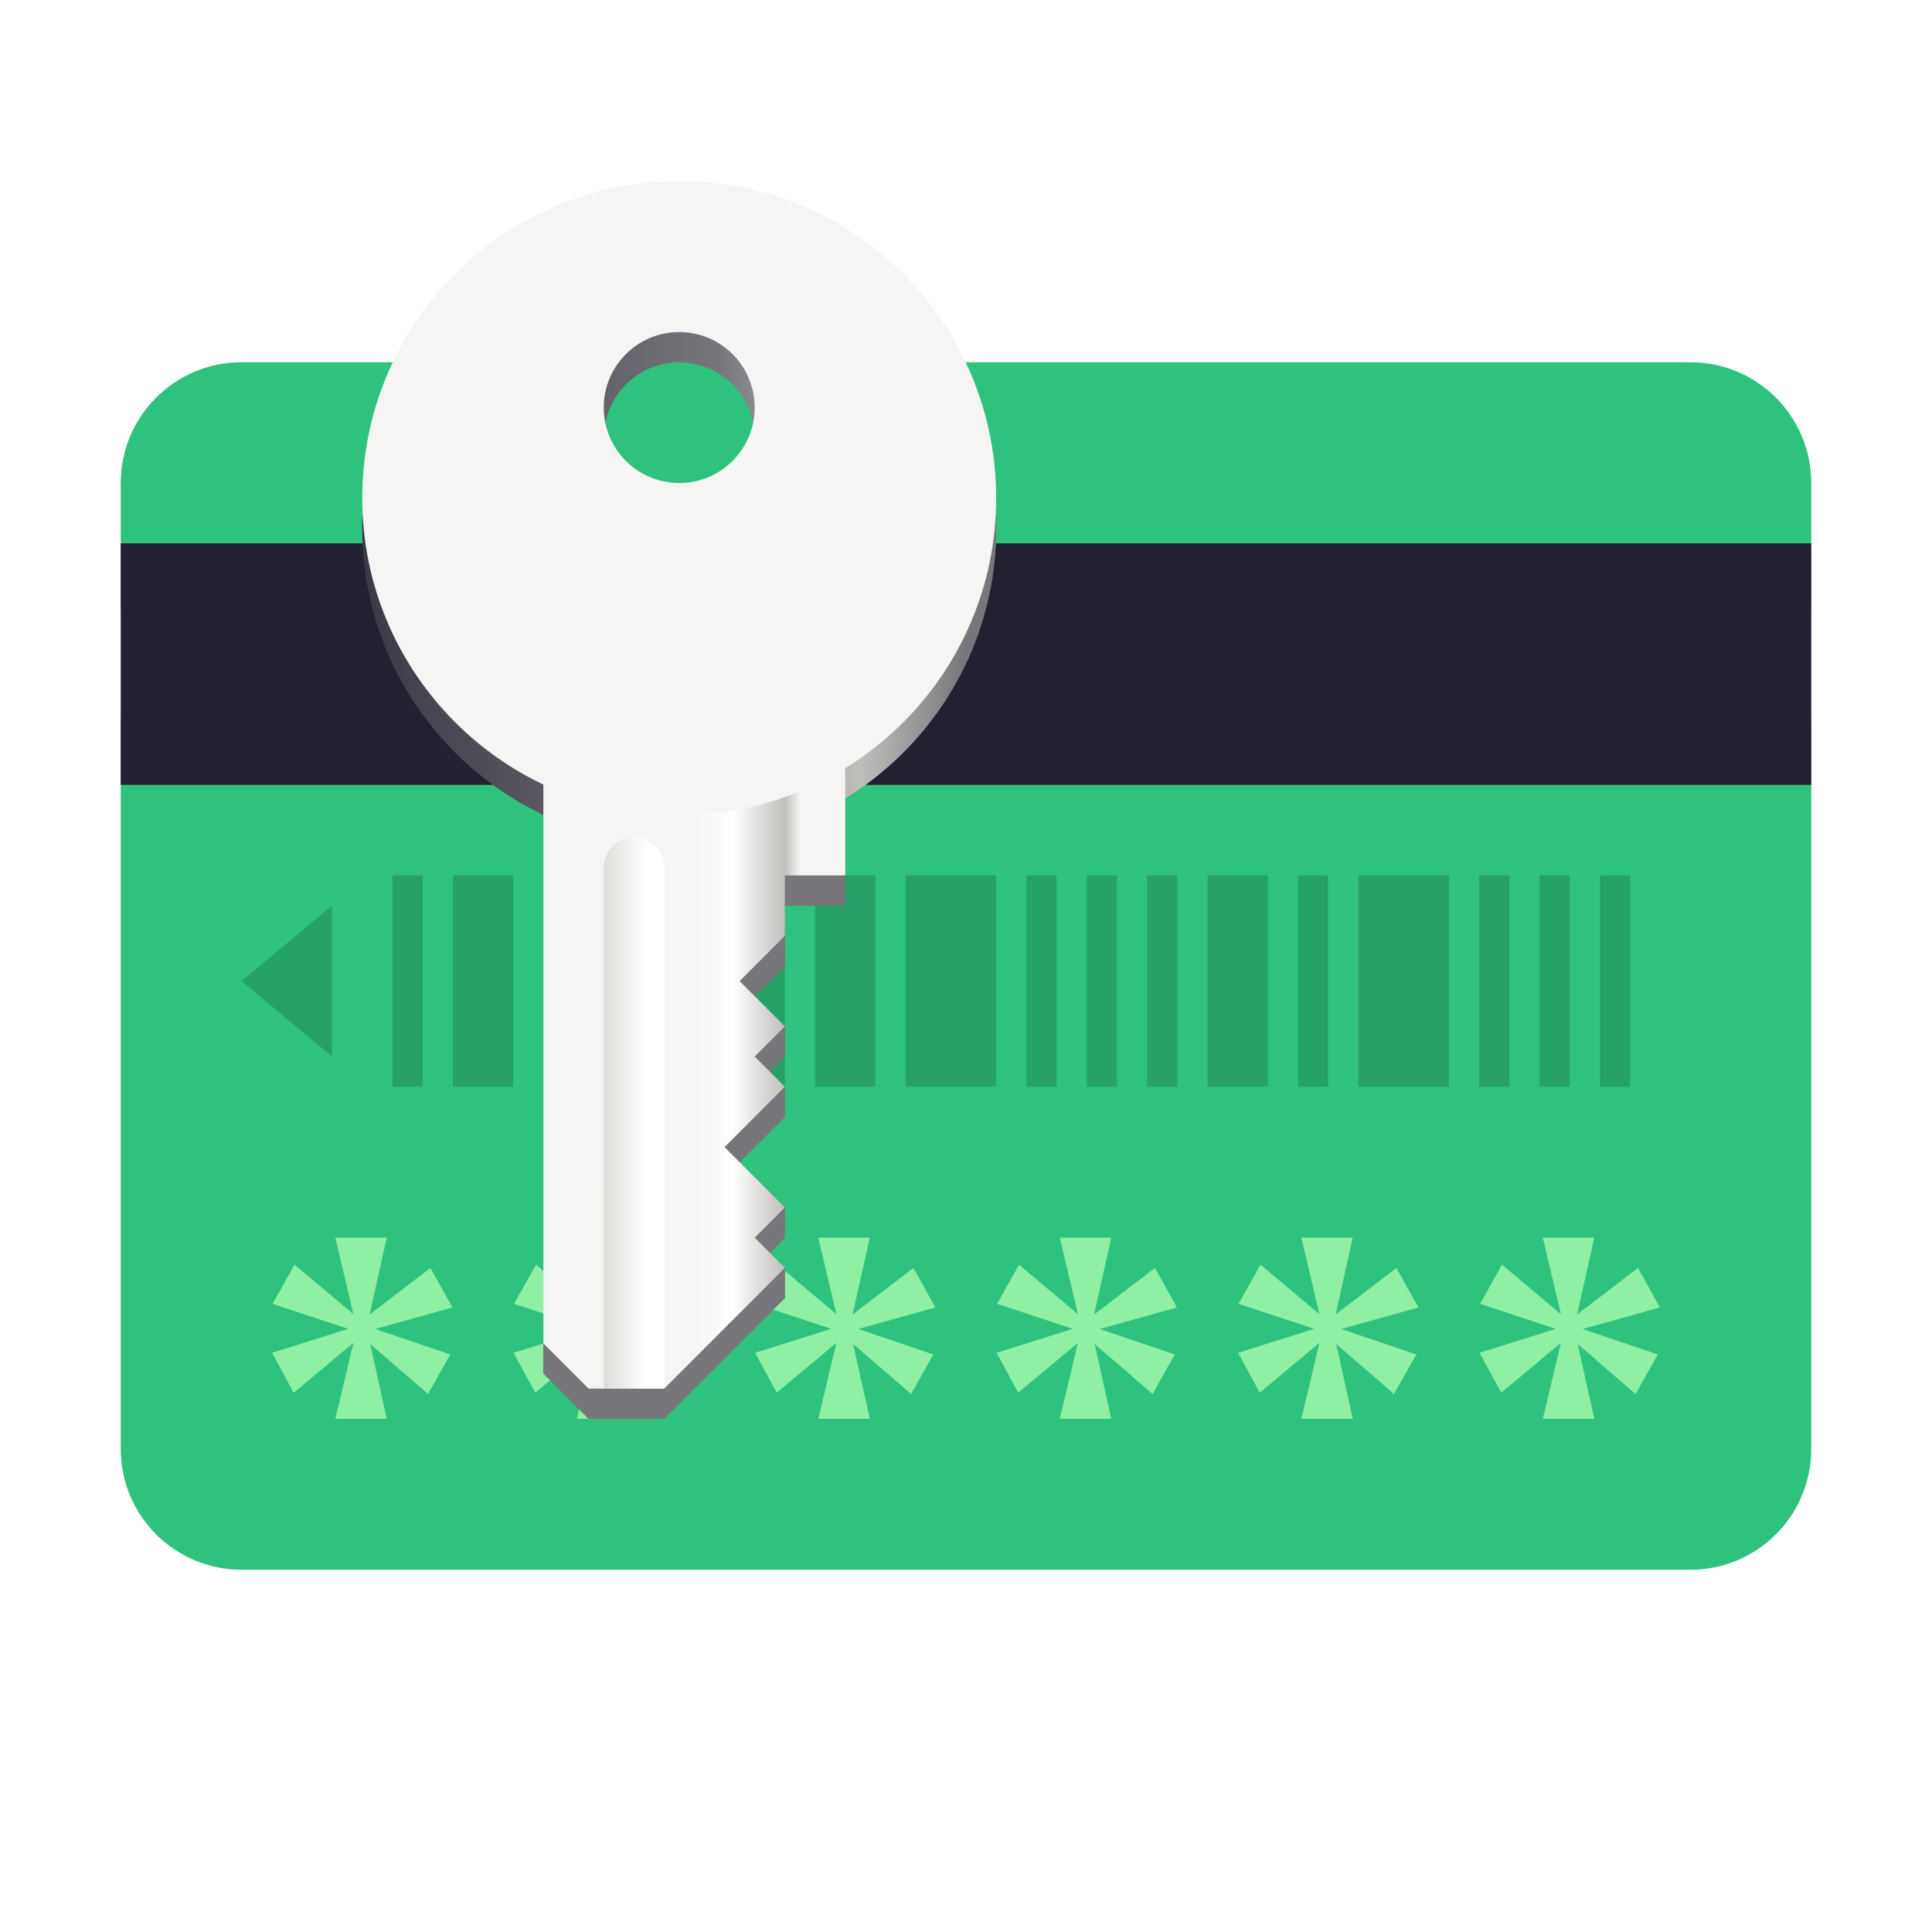
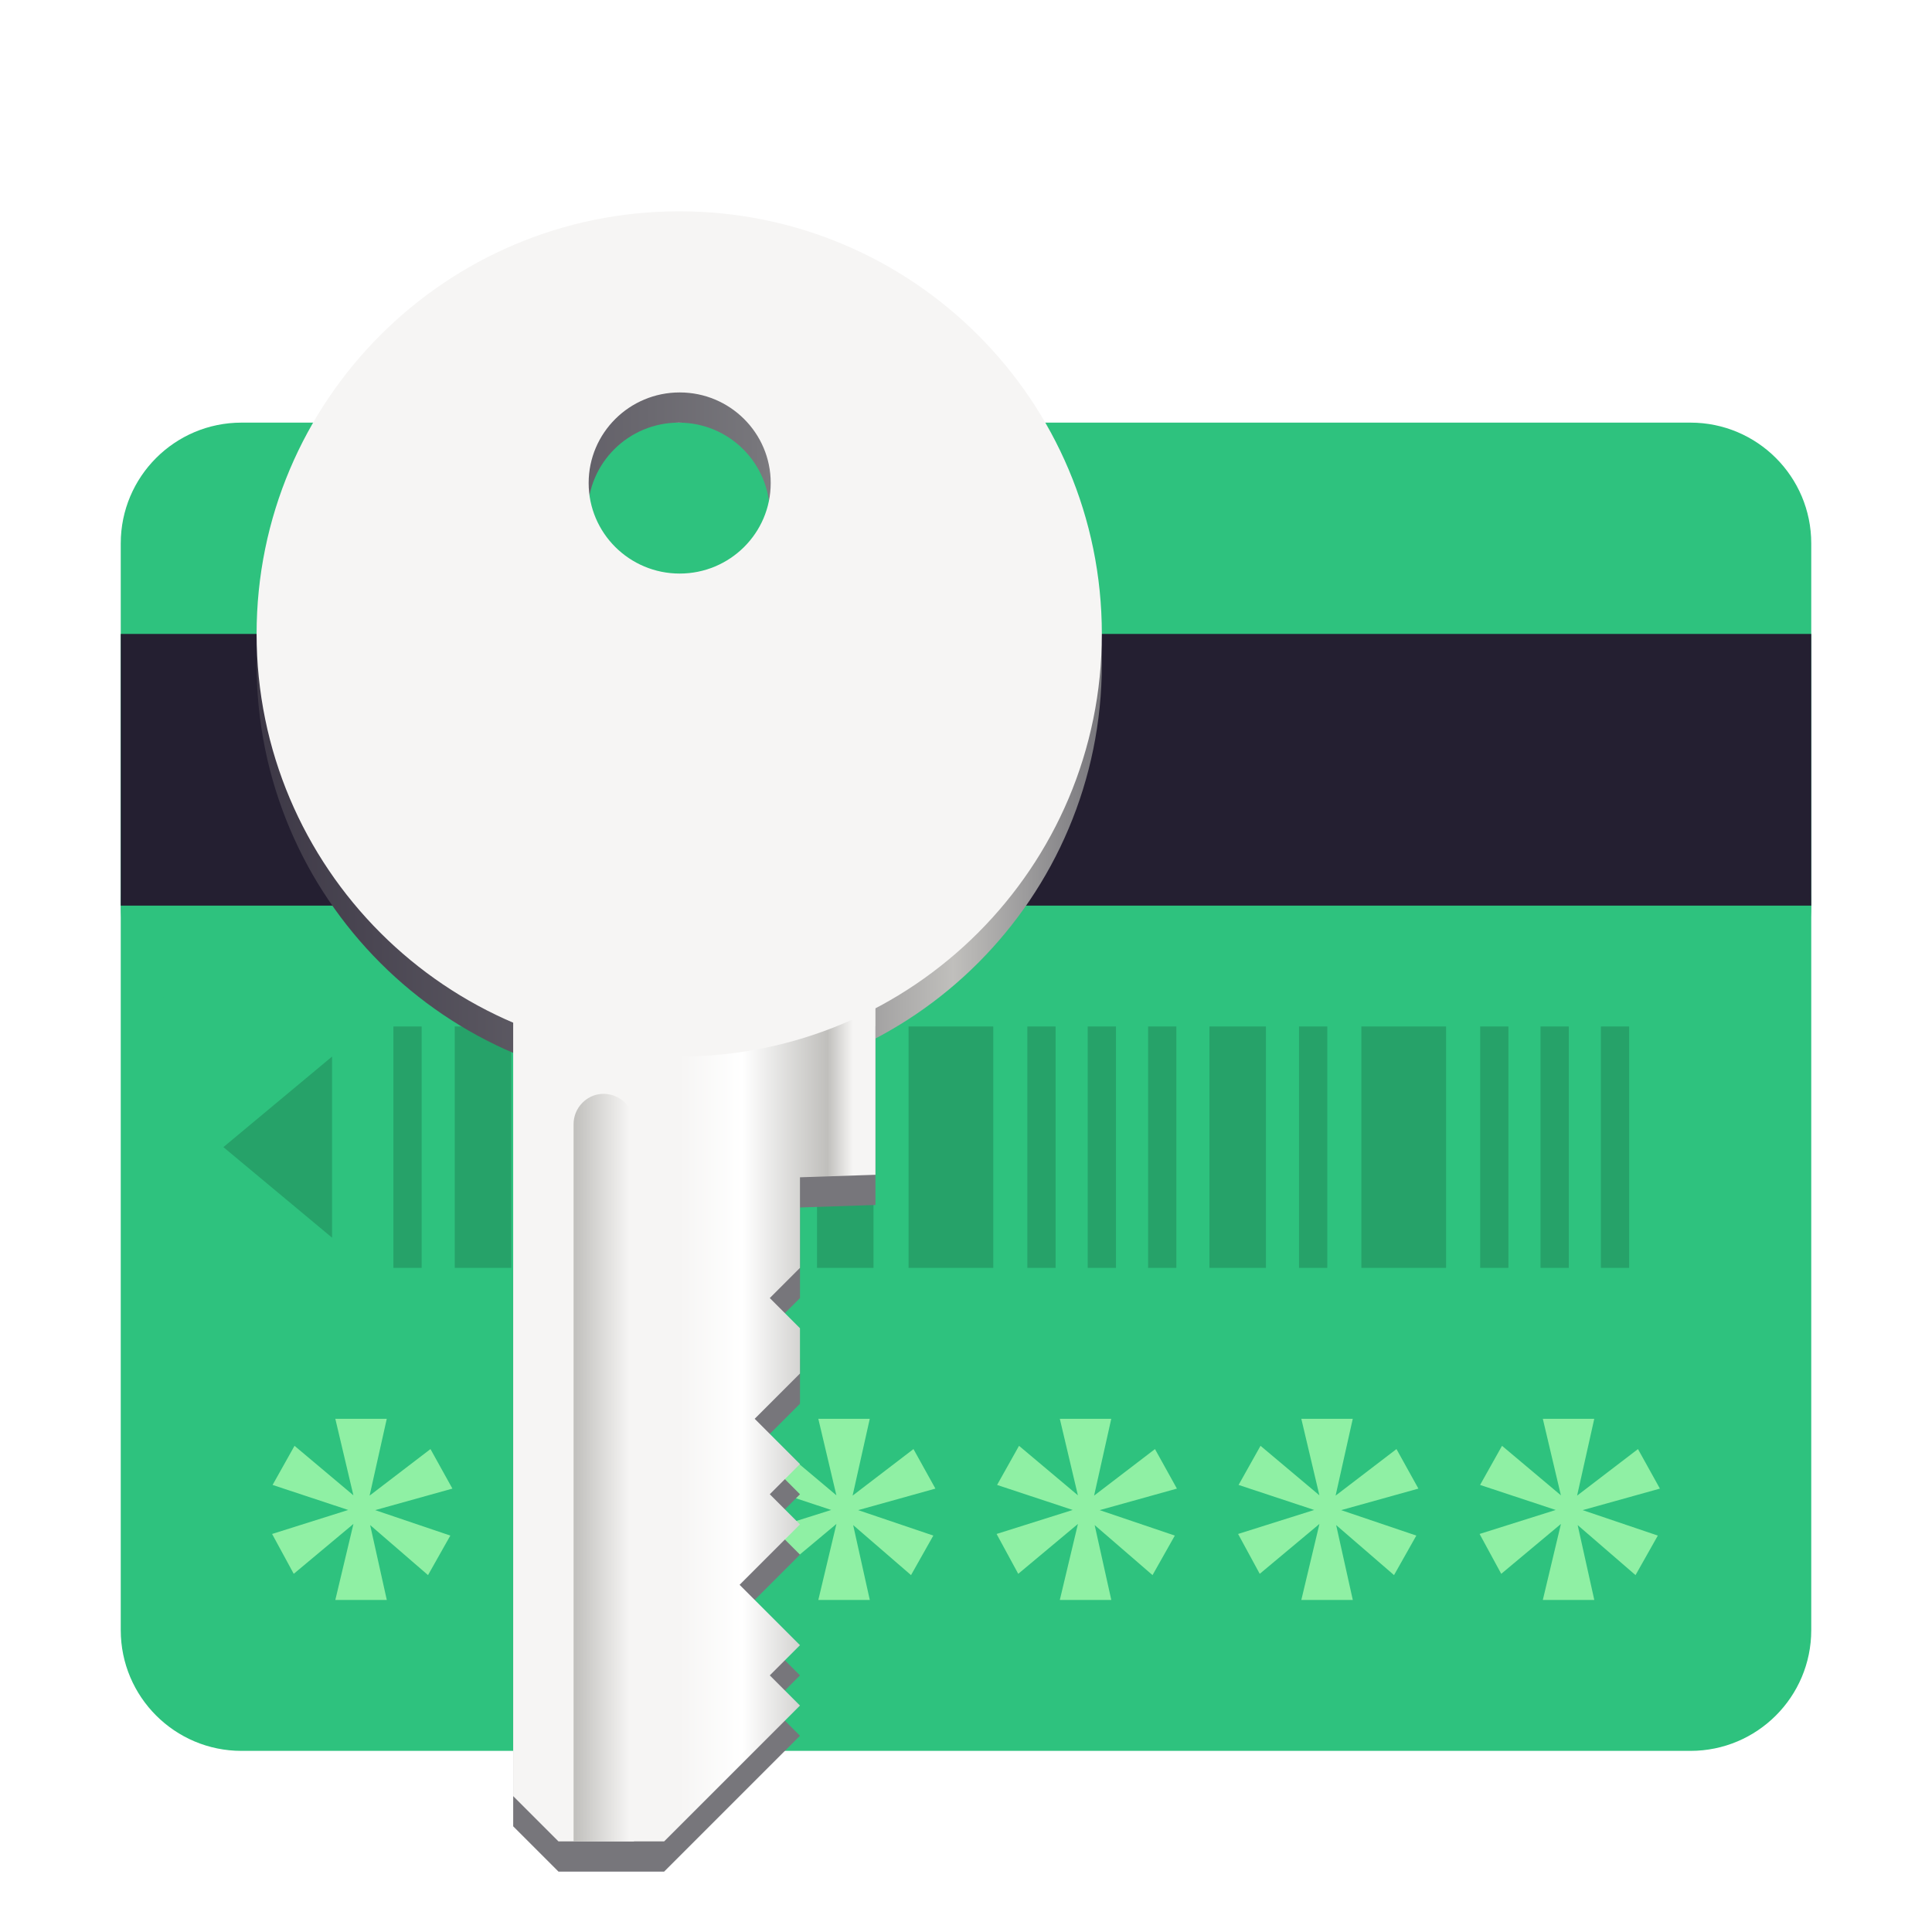
<svg xmlns="http://www.w3.org/2000/svg" xmlns:xlink="http://www.w3.org/1999/xlink" width="128" height="128" id="svg11300" version="1.0" style="display:inline;enable-background:new" viewBox="0 0 128 128">
  <defs id="defs3">
+     <linearGradient y2="236" x2="96" y1="236" x1="32" gradientTransform="translate(604.8168,170.5864)" gradientUnits="userSpaceOnUse" id="linearGradient1099" xlink:href="#linearGradient1036" />
+     <linearGradient id="linearGradient1036">
+       <stop id="stop1032" offset="0" style="stop-color:#d5d3cf;stop-opacity:1;" />
+       <stop id="stop1034" offset="1" style="stop-color:#f6f5f4;stop-opacity:1" />
+     </linearGradient>
+     <radialGradient r="32" fy="-76" fx="-244" cy="-76" cx="-244" gradientTransform="matrix(0.8833333,0,0,0.8833333,-460.3502,463.1197)" gradientUnits="userSpaceOnUse" id="radialGradient1103" xlink:href="#linearGradient1069" />
+     <linearGradient id="linearGradient1069">
+       <stop id="stop1065" offset="0" style="stop-color:#d5d3cf;stop-opacity:1" />
+       <stop id="stop1067-1" offset="1" style="stop-color:#949390;stop-opacity:1" />
+     </linearGradient>
+     <linearGradient gradientUnits="userSpaceOnUse" y2="232" x2="64" y1="262.5" x1="64" id="linearGradient1027" xlink:href="#linearGradient1025" gradientTransform="translate(-470.5864,432.8168)" />
+     <linearGradient id="linearGradient1025">
+       <stop id="stop1021" offset="0" style="stop-color:#9a9996;stop-opacity:1" />
+       <stop id="stop1023" offset="1" style="stop-color:#77767b;stop-opacity:1" />
+     </linearGradient>
    <linearGradient id="linearGradient1296">
      <stop style="stop-color:#77767b;stop-opacity:1;" offset="0" id="stop1292" />
      <stop id="stop1300" offset="0.176" style="stop-color:#c0bfbc;stop-opacity:1" />
      <stop style="stop-color:#77767b;stop-opacity:1" offset="0.409" id="stop1302" />
      <stop style="stop-color:#3d3846;stop-opacity:1" offset="1" id="stop1294" />
-     </linearGradient>
-     <linearGradient id="linearGradient975">
-       <stop style="stop-color:#deddda;stop-opacity:1" offset="0" id="stop971" />
-       <stop style="stop-color:#ffffff;stop-opacity:1" offset="1" id="stop973" />
    </linearGradient>
    <linearGradient id="linearGradient969">
      <stop id="stop963" offset="0" style="stop-color:#f6f5f4;stop-opacity:1" />
      <stop style="stop-color:#ffffff;stop-opacity:1" offset="0.257" id="stop965" />
      <stop id="stop1085" offset="0.6" style="stop-color:#c0bfbc;stop-opacity:1" />
      <stop style="stop-color:#f6f5f4;stop-opacity:1" offset="0.703" id="stop1087" />
      <stop id="stop967" offset="1" style="stop-color:#f6f5f4;stop-opacity:1" />
    </linearGradient>
    <linearGradient id="linearGradient1040">
      <stop id="stop1036" offset="0" style="stop-color:#c0bfbc;stop-opacity:1" />
      <stop id="stop1038" offset="1" style="stop-color:#f6f5f4;stop-opacity:1" />
    </linearGradient>
-     <linearGradient gradientTransform="rotate(45,96.31739,-55.06723)" xlink:href="#linearGradient1040" id="linearGradient914-6-2" x1="85.679" y1="70.508" x2="88.715" y2="67.472" gradientUnits="userSpaceOnUse" />
-     <linearGradient xlink:href="#linearGradient969" id="linearGradient1932" gradientUnits="userSpaceOnUse" gradientTransform="matrix(-0.7071068,0.7071068,0.7071068,0.7071068,-23.86501,4.696387)" x1="79.506" y1="237.707" x2="72.435" y2="244.778" />
-     <linearGradient xlink:href="#linearGradient975" id="linearGradient1934" gradientUnits="userSpaceOnUse" gradientTransform="matrix(-0.7071068,0.7071068,0.7071068,0.7071068,96.72771,126.2355)" x1="88.508" y1="67.68" x2="86.574" y2="69.613" />
-     <linearGradient xlink:href="#linearGradient1296" id="linearGradient1298" x1="59.979" y1="20" x2="20" y2="20" gradientUnits="userSpaceOnUse" />
-     <linearGradient xlink:href="#linearGradient1296" id="linearGradient1036" gradientUnits="userSpaceOnUse" x1="59.979" y1="20" x2="20" y2="20" />
+     <linearGradient xlink:href="#linearGradient969" id="linearGradient1986" gradientUnits="userSpaceOnUse" gradientTransform="translate(55.1005,0.07106726)" x1="78.692" y1="238.308" x2="67.122" y2="249.878" />
+     <linearGradient xlink:href="#linearGradient1040" id="linearGradient1988" gradientUnits="userSpaceOnUse" gradientTransform="translate(55.7697,171.2841)" x1="88.508" y1="67.68" x2="85.887" y2="70.301" />
+     <linearGradient xlink:href="#linearGradient1296" id="linearGradient1039" x1="142" y1="268" x2="198" y2="268" gradientUnits="userSpaceOnUse" />
  </defs>
  <g id="layer1" style="display:inline" transform="translate(0,-172)">
-     <g id="layer2" style="display:none">
-       <text xml:space="preserve" style="font-style:normal;font-variant:normal;font-weight:normal;font-stretch:normal;font-size:5.333px;line-height:125%;font-family:Cantarell;-inkscape-font-specification:'Cantarell, Normal';text-align:start;writing-mode:lr-tb;text-anchor:start;display:inline;fill:#000000;fill-opacity:1;stroke:none;stroke-width:0.333;enable-background:new" x="7.95" y="148.652" id="context">
-         <tspan id="tspan2716" x="7.95" y="148.652" style="font-size:5.333px;stroke-width:0.333">apps</tspan>
-       </text>
-       <text id="text3021" y="157.234" x="7.753" style="font-style:normal;font-variant:normal;font-weight:bold;font-stretch:normal;font-size:5.333px;line-height:125%;font-family:Cantarell;-inkscape-font-specification:'Cantarell, Bold';text-align:start;writing-mode:lr-tb;text-anchor:start;display:inline;fill:#000000;fill-opacity:1;stroke:none;stroke-width:0.333;enable-background:new" xml:space="preserve">
-         <tspan y="157.234" x="7.753" id="tspan3023" style="font-size:5.333px;stroke-width:0.333">org.gnome.Seahorse</tspan>
-       </text>
-       <g style="display:inline;fill:#000000;enable-background:new" transform="matrix(7.991171,0,0,8.003641,-167.7909,-4846.078)" id="g12027" />
-       <rect style="display:inline;overflow:visible;visibility:visible;fill:#f0f0f0;fill-opacity:1;fill-rule:nonzero;stroke:none;stroke-width:0.5;marker:none;enable-background:accumulate" id="rect13805" width="128" height="128" x="9.2651362e-08" y="172" />
-       <g id="g883" style="fill:none;fill-opacity:0.251;stroke:#a579b3;stroke-opacity:1" transform="translate(-24,24)" />
-       <g id="g900" style="fill:none;fill-opacity:0.251;stroke:#a579b3;stroke-opacity:1" transform="translate(-24,24)" />
-       <g id="g1168" transform="matrix(0.25,0,0,0.25,6.9488522e-8,225)">
-         <circle cx="256" cy="44" r="240" id="path1142" style="opacity:0.1;fill:#2864b0;fill-opacity:1;stroke:none;stroke-width:1;stroke-linecap:butt;stroke-linejoin:miter;stroke-miterlimit:4;stroke-dasharray:none;stroke-dashoffset:0;stroke-opacity:1;marker:none;marker-start:none;marker-mid:none;marker-end:none;paint-order:normal" />
-         <rect ry="32" rx="32" y="-180" x="96" height="448" width="320" id="rect1110" style="opacity:0.1;fill:#2864b0;fill-opacity:1;stroke:none;stroke-width:1;stroke-linecap:butt;stroke-linejoin:miter;stroke-miterlimit:4;stroke-dasharray:none;stroke-dashoffset:0;stroke-opacity:1;marker:none;marker-start:none;marker-mid:none;marker-end:none;paint-order:normal" />
-         <rect ry="32" rx="32" y="-164" x="48" height="416" width="416" id="rect1110-8" style="display:inline;opacity:0.1;fill:#2864b0;fill-opacity:1;stroke:none;stroke-width:1;stroke-linecap:butt;stroke-linejoin:miter;stroke-miterlimit:4;stroke-dasharray:none;stroke-dashoffset:0;stroke-opacity:1;marker:none;marker-start:none;marker-mid:none;marker-end:none;paint-order:normal;enable-background:new" />
-         <rect ry="32" rx="32" y="-116" x="32" height="320" width="448" id="rect1110-8-9" style="display:inline;opacity:0.1;fill:#2864b0;fill-opacity:1;stroke:none;stroke-width:1;stroke-linecap:butt;stroke-linejoin:miter;stroke-miterlimit:4;stroke-dasharray:none;stroke-dashoffset:0;stroke-opacity:1;marker:none;marker-start:none;marker-mid:none;marker-end:none;paint-order:normal;enable-background:new" />
+     <g id="layer9" style="display:inline">
+       <rect ry="8" rx="8" y="224" x="8" height="64" width="112" id="rect1027" style="display:inline;opacity:1;fill:#2ec27e;fill-opacity:1;stroke:none;stroke-width:0.25;stroke-linecap:butt;stroke-linejoin:miter;stroke-miterlimit:4;stroke-dasharray:none;stroke-dashoffset:0;stroke-opacity:1;marker:none;marker-start:none;marker-mid:none;marker-end:none;paint-order:normal;enable-background:new" />
+       <g transform="matrix(1,0,0,1.142857,-4.8522949e-8,-22.85714)" id="g1256" style="display:inline;opacity:1;stroke:#26a269;stroke-width:0.935;enable-background:new">
+         <path id="path1164" d="m 27,230 v 14" style="fill:none;fill-rule:evenodd;stroke:#26a269;stroke-width:1.871;stroke-linecap:butt;stroke-linejoin:miter;stroke-miterlimit:4;stroke-dasharray:none;stroke-opacity:1" />
+         <path style="fill:none;fill-rule:evenodd;stroke:#26a269;stroke-width:3.742;stroke-linecap:butt;stroke-linejoin:miter;stroke-miterlimit:4;stroke-dasharray:none;stroke-opacity:1" d="m 32,230 v 14" id="path1166" />
+         <path style="fill:none;fill-rule:evenodd;stroke:#26a269;stroke-width:1.871;stroke-linecap:butt;stroke-linejoin:miter;stroke-miterlimit:4;stroke-dasharray:none;stroke-opacity:1" d="m 37,230 v 14" id="path1168" />
+         <path id="path1170" d="m 41,230 v 14" style="fill:none;fill-rule:evenodd;stroke:#26a269;stroke-width:1.871;stroke-linecap:butt;stroke-linejoin:miter;stroke-miterlimit:4;stroke-dasharray:none;stroke-opacity:1" />
+         <path id="path1172" d="m 46,230 v 14" style="fill:none;fill-rule:evenodd;stroke:#26a269;stroke-width:3.742;stroke-linecap:butt;stroke-linejoin:miter;stroke-miterlimit:4;stroke-dasharray:none;stroke-opacity:1" />
+         <path style="fill:none;fill-rule:evenodd;stroke:#26a269;stroke-width:3.742;stroke-linecap:butt;stroke-linejoin:miter;stroke-miterlimit:4;stroke-dasharray:none;stroke-opacity:1" d="m 56,230 v 14" id="path1174" />
+         <path id="path1176" d="m 51,230 v 14" style="fill:none;fill-rule:evenodd;stroke:#26a269;stroke-width:1.871;stroke-linecap:butt;stroke-linejoin:miter;stroke-miterlimit:4;stroke-dasharray:none;stroke-opacity:1" />
+         <path style="fill:none;fill-rule:evenodd;stroke:#26a269;stroke-width:5.612;stroke-linecap:butt;stroke-linejoin:miter;stroke-miterlimit:4;stroke-dasharray:none;stroke-opacity:1" d="m 63,230 v 14" id="path1178" />
+         <path style="fill:none;fill-rule:evenodd;stroke:#26a269;stroke-width:1.871;stroke-linecap:butt;stroke-linejoin:miter;stroke-miterlimit:4;stroke-dasharray:none;stroke-opacity:1" d="m 69,230 v 14" id="path1180" />
+         <path style="fill:none;fill-rule:evenodd;stroke:#26a269;stroke-width:1.871;stroke-linecap:butt;stroke-linejoin:miter;stroke-miterlimit:4;stroke-dasharray:none;stroke-opacity:1" d="m 73,230 v 14" id="path1182" />
+         <path id="path1184" d="m 77,230 v 14" style="fill:none;fill-rule:evenodd;stroke:#26a269;stroke-width:1.871;stroke-linecap:butt;stroke-linejoin:miter;stroke-miterlimit:4;stroke-dasharray:none;stroke-opacity:1" />
+         <path id="path1186" d="m 82,230 v 14" style="fill:none;fill-rule:evenodd;stroke:#26a269;stroke-width:3.742;stroke-linecap:butt;stroke-linejoin:miter;stroke-miterlimit:4;stroke-dasharray:none;stroke-opacity:1" />
+         <path style="fill:none;fill-rule:evenodd;stroke:#26a269;stroke-width:1.871;stroke-linecap:butt;stroke-linejoin:miter;stroke-miterlimit:4;stroke-dasharray:none;stroke-opacity:1" d="m 87,230 v 14" id="path1188" />
+         <path id="path1190" d="m 99,230 v 14" style="fill:none;fill-rule:evenodd;stroke:#26a269;stroke-width:1.871;stroke-linecap:butt;stroke-linejoin:miter;stroke-miterlimit:4;stroke-dasharray:none;stroke-opacity:1" />
+         <path id="path1192" d="m 93,230 v 14" style="fill:none;fill-rule:evenodd;stroke:#26a269;stroke-width:5.612;stroke-linecap:butt;stroke-linejoin:miter;stroke-miterlimit:4;stroke-dasharray:none;stroke-opacity:1" />
+         <path style="fill:none;fill-rule:evenodd;stroke:#26a269;stroke-width:1.871;stroke-linecap:butt;stroke-linejoin:miter;stroke-miterlimit:4;stroke-dasharray:none;stroke-opacity:1" d="m 103,230 v 14" id="path1194" />
+         <path id="path1196" d="m 107,230 v 14" style="fill:none;fill-rule:evenodd;stroke:#26a269;stroke-width:1.871;stroke-linecap:butt;stroke-linejoin:miter;stroke-miterlimit:4;stroke-dasharray:none;stroke-opacity:1" />
      </g>
-     </g>
-     <g id="layer9" style="display:inline">
-       <rect transform="matrix(0.25,0,0,0.25,6.9488522e-8,225)" ry="32" rx="32" y="-52" x="32" height="256" width="448" id="rect1027" style="display:inline;opacity:1;fill:#2ec27e;fill-opacity:1;stroke:none;stroke-width:1;stroke-linecap:butt;stroke-linejoin:miter;stroke-miterlimit:4;stroke-dasharray:none;stroke-dashoffset:0;stroke-opacity:1;marker:none;marker-start:none;marker-mid:none;marker-end:none;paint-order:normal;enable-background:new" />
-       <g id="g1256" style="opacity:1;stroke:#26a269">
-         <path id="path1164" d="m 27,230 v 14" style="fill:none;fill-rule:evenodd;stroke:#26a269;stroke-width:2;stroke-linecap:butt;stroke-linejoin:miter;stroke-miterlimit:4;stroke-dasharray:none;stroke-opacity:1" />
-         <path style="fill:none;fill-rule:evenodd;stroke:#26a269;stroke-width:4;stroke-linecap:butt;stroke-linejoin:miter;stroke-miterlimit:4;stroke-dasharray:none;stroke-opacity:1" d="m 32,230 v 14" id="path1166" />
-         <path style="fill:none;fill-rule:evenodd;stroke:#26a269;stroke-width:2;stroke-linecap:butt;stroke-linejoin:miter;stroke-miterlimit:4;stroke-dasharray:none;stroke-opacity:1" d="m 37,230 v 14" id="path1168" />
-         <path id="path1170" d="m 41,230 v 14" style="fill:none;fill-rule:evenodd;stroke:#26a269;stroke-width:2;stroke-linecap:butt;stroke-linejoin:miter;stroke-miterlimit:4;stroke-dasharray:none;stroke-opacity:1" />
-         <path id="path1172" d="m 46,230 v 14" style="fill:none;fill-rule:evenodd;stroke:#26a269;stroke-width:4;stroke-linecap:butt;stroke-linejoin:miter;stroke-miterlimit:4;stroke-dasharray:none;stroke-opacity:1" />
-         <path style="fill:none;fill-rule:evenodd;stroke:#26a269;stroke-width:4;stroke-linecap:butt;stroke-linejoin:miter;stroke-miterlimit:4;stroke-dasharray:none;stroke-opacity:1" d="m 56,230 v 14" id="path1174" />
-         <path id="path1176" d="m 51,230 v 14" style="fill:none;fill-rule:evenodd;stroke:#26a269;stroke-width:2;stroke-linecap:butt;stroke-linejoin:miter;stroke-miterlimit:4;stroke-dasharray:none;stroke-opacity:1" />
-         <path style="fill:none;fill-rule:evenodd;stroke:#26a269;stroke-width:6;stroke-linecap:butt;stroke-linejoin:miter;stroke-miterlimit:4;stroke-dasharray:none;stroke-opacity:1" d="m 63,230 v 14" id="path1178" />
-         <path style="fill:none;fill-rule:evenodd;stroke:#26a269;stroke-width:2;stroke-linecap:butt;stroke-linejoin:miter;stroke-miterlimit:4;stroke-dasharray:none;stroke-opacity:1" d="m 69,230 v 14" id="path1180" />
-         <path style="fill:none;fill-rule:evenodd;stroke:#26a269;stroke-width:2;stroke-linecap:butt;stroke-linejoin:miter;stroke-miterlimit:4;stroke-dasharray:none;stroke-opacity:1" d="m 73,230 v 14" id="path1182" />
-         <path id="path1184" d="m 77,230 v 14" style="fill:none;fill-rule:evenodd;stroke:#26a269;stroke-width:2;stroke-linecap:butt;stroke-linejoin:miter;stroke-miterlimit:4;stroke-dasharray:none;stroke-opacity:1" />
-         <path id="path1186" d="m 82,230 v 14" style="fill:none;fill-rule:evenodd;stroke:#26a269;stroke-width:4;stroke-linecap:butt;stroke-linejoin:miter;stroke-miterlimit:4;stroke-dasharray:none;stroke-opacity:1" />
-         <path style="fill:none;fill-rule:evenodd;stroke:#26a269;stroke-width:2;stroke-linecap:butt;stroke-linejoin:miter;stroke-miterlimit:4;stroke-dasharray:none;stroke-opacity:1" d="m 87,230 v 14" id="path1188" />
-         <path id="path1190" d="m 99,230 v 14" style="fill:none;fill-rule:evenodd;stroke:#26a269;stroke-width:2;stroke-linecap:butt;stroke-linejoin:miter;stroke-miterlimit:4;stroke-dasharray:none;stroke-opacity:1" />
-         <path id="path1192" d="m 93,230 v 14" style="fill:none;fill-rule:evenodd;stroke:#26a269;stroke-width:6;stroke-linecap:butt;stroke-linejoin:miter;stroke-miterlimit:4;stroke-dasharray:none;stroke-opacity:1" />
-         <path style="fill:none;fill-rule:evenodd;stroke:#26a269;stroke-width:2;stroke-linecap:butt;stroke-linejoin:miter;stroke-miterlimit:4;stroke-dasharray:none;stroke-opacity:1" d="m 103,230 v 14" id="path1194" />
-         <path id="path1196" d="m 107,230 v 14" style="fill:none;fill-rule:evenodd;stroke:#26a269;stroke-width:2;stroke-linecap:butt;stroke-linejoin:miter;stroke-miterlimit:4;stroke-dasharray:none;stroke-opacity:1" />
-       </g>
-       <g id="g1130" style="fill:#8ff0a4">
+       <g transform="translate(-4.8522949e-8,12)" id="g1130" style="display:inline;fill:#8ff0a4;enable-background:new">
        <path id="path1940" d="m 22.216,254 1.197,5.068 -3.9,-3.279 -1.453,2.592 5.01,1.658 -5.043,1.59 1.434,2.641 3.955,-3.305 L 22.216,266 h 3.41 l -1.102,-4.959 3.834,3.314 1.477,-2.619 -4.979,-1.686 5.117,-1.426 -1.453,-2.619 -4.033,3.084 L 25.624,254 Z" style="font-style:normal;font-variant:normal;font-weight:800;font-stretch:normal;font-size:medium;line-height:1000%;font-family:Cantarell;-inkscape-font-specification:'Cantarell Ultra-Bold';letter-spacing:2px;word-spacing:0px;fill:#8ff0a4;fill-opacity:1;stroke:none;stroke-width:0.741px;stroke-linecap:butt;stroke-linejoin:miter;stroke-opacity:1" />
        <path style="font-style:normal;font-variant:normal;font-weight:800;font-stretch:normal;font-size:medium;line-height:1000%;font-family:Cantarell;-inkscape-font-specification:'Cantarell Ultra-Bold';letter-spacing:2px;word-spacing:0px;fill:#8ff0a4;fill-opacity:1;stroke:none;stroke-width:0.741px;stroke-linecap:butt;stroke-linejoin:miter;stroke-opacity:1" d="m 38.216,254 1.197,5.068 -3.9,-3.279 -1.453,2.592 5.01,1.658 -5.043,1.59 1.434,2.641 3.955,-3.305 L 38.216,266 h 3.41 l -1.102,-4.959 3.834,3.314 1.477,-2.619 -4.979,-1.686 5.117,-1.426 -1.453,-2.619 -4.033,3.084 L 41.624,254 Z" id="path1056" />
        <path id="path1062" d="m 54.216,254 1.197,5.068 -3.9,-3.279 -1.453,2.592 5.01,1.658 -5.043,1.59 1.434,2.641 3.955,-3.305 L 54.216,266 h 3.41 l -1.102,-4.959 3.834,3.314 1.477,-2.619 -4.979,-1.686 5.117,-1.426 -1.453,-2.619 -4.033,3.084 L 57.624,254 Z" style="font-style:normal;font-variant:normal;font-weight:800;font-stretch:normal;font-size:medium;line-height:1000%;font-family:Cantarell;-inkscape-font-specification:'Cantarell Ultra-Bold';letter-spacing:2px;word-spacing:0px;fill:#8ff0a4;fill-opacity:1;stroke:none;stroke-width:0.741px;stroke-linecap:butt;stroke-linejoin:miter;stroke-opacity:1" />
        <path style="font-style:normal;font-variant:normal;font-weight:800;font-stretch:normal;font-size:medium;line-height:1000%;font-family:Cantarell;-inkscape-font-specification:'Cantarell Ultra-Bold';letter-spacing:2px;word-spacing:0px;fill:#8ff0a4;fill-opacity:1;stroke:none;stroke-width:0.741px;stroke-linecap:butt;stroke-linejoin:miter;stroke-opacity:1" d="m 70.216,254 1.197,5.068 -3.9,-3.279 -1.453,2.592 5.01,1.658 -5.043,1.59 1.434,2.641 3.955,-3.305 L 70.216,266 h 3.41 l -1.102,-4.959 3.834,3.314 1.477,-2.619 -4.979,-1.686 5.117,-1.426 -1.453,-2.619 -4.033,3.084 L 73.624,254 Z" id="path1068" />
        <path id="path1074" d="m 86.216,254 1.197,5.068 -3.9,-3.279 -1.453,2.592 5.01,1.658 -5.043,1.59 1.434,2.641 3.955,-3.305 L 86.216,266 h 3.41 l -1.102,-4.959 3.834,3.314 1.477,-2.619 -4.979,-1.686 5.117,-1.426 -1.453,-2.619 -4.033,3.084 L 89.624,254 Z" style="font-style:normal;font-variant:normal;font-weight:800;font-stretch:normal;font-size:medium;line-height:1000%;font-family:Cantarell;-inkscape-font-specification:'Cantarell Ultra-Bold';letter-spacing:2px;word-spacing:0px;fill:#8ff0a4;fill-opacity:1;stroke:none;stroke-width:0.741px;stroke-linecap:butt;stroke-linejoin:miter;stroke-opacity:1" />
        <path style="font-style:normal;font-variant:normal;font-weight:800;font-stretch:normal;font-size:medium;line-height:1000%;font-family:Cantarell;-inkscape-font-specification:'Cantarell Ultra-Bold';letter-spacing:2px;word-spacing:0px;fill:#8ff0a4;fill-opacity:1;stroke:none;stroke-width:0.741px;stroke-linecap:butt;stroke-linejoin:miter;stroke-opacity:1" d="m 102.216,254 1.197,5.068 -3.9,-3.279 -1.453,2.592 5.01,1.658 -5.043,1.59 1.434,2.641 3.955,-3.305 L 102.216,266 h 3.41 l -1.102,-4.959 3.834,3.314 1.477,-2.619 -4.979,-1.686 5.117,-1.426 -1.453,-2.619 -4.033,3.084 L 105.624,254 Z" id="path1080" />
      </g>
-       <rect style="display:inline;opacity:1;fill:#2ec27e;fill-opacity:1;stroke:none;stroke-width:1;stroke-linecap:butt;stroke-linejoin:miter;stroke-miterlimit:4;stroke-dasharray:none;stroke-dashoffset:0;stroke-opacity:1;marker:none;marker-start:none;marker-mid:none;marker-end:none;paint-order:normal;enable-background:new" id="rect954" width="448" height="96" x="32" y="-116" rx="32" ry="32" transform="matrix(0.25,0,0,0.25,6.9488522e-8,225)" />
-       <rect style="display:inline;opacity:1;fill:#241f31;fill-opacity:1;stroke:none;stroke-width:0.25;stroke-linecap:butt;stroke-linejoin:miter;stroke-miterlimit:4;stroke-dasharray:none;stroke-dashoffset:0;stroke-opacity:1;marker:none;marker-start:none;marker-mid:none;marker-end:none;paint-order:normal;enable-background:new" id="rect961" width="112" height="16" x="8" y="208" />
-       <path style="fill:#26a269;fill-opacity:1;fill-rule:evenodd;stroke:none;stroke-width:1px;stroke-linecap:butt;stroke-linejoin:miter;stroke-opacity:1" d="m 22,232 -6,5 6,5 z" id="path1138" />
-       <g id="g1090" transform="translate(-42)">
-         <g transform="rotate(180,130,225.5)" id="g967" style="fill:#77767b;fill-opacity:1">
-           <path id="path965" d="M 41,10 C 29.402,10 20,19.402 20,31 20,42.598 29.402,52 41,52 52.598,52 62,42.598 62,31 62,19.402 52.598,10 41,10 Z m 0,10 c 2.761,0 5,2.239 5,5 0,2.761 -2.239,5 -5,5 -2.761,0 -5,-2.239 -5,-5 0,-2.761 2.239,-5 5,-5 z" style="display:inline;opacity:1;vector-effect:none;fill:url(#linearGradient1036);fill-opacity:1;stroke:none;stroke-width:0.357;stroke-linecap:butt;stroke-linejoin:miter;stroke-miterlimit:4;stroke-dasharray:none;stroke-dashoffset:0;stroke-opacity:1;marker:none;marker-start:none;marker-mid:none;marker-end:none;paint-order:normal;enable-background:new" transform="rotate(180,107,137.5)" />
-           <path id="path961" d="m 182,227 v -39 l -3,-3 h -5 l -8,8 v 2 h 2 l -2,2 v 2 l 4,2 -4,4 v 2 h 2 l -2,2 v 2 l 3,1 -3,3 v 4 h -4 v 0 4 4 z" style="display:inline;opacity:1;vector-effect:none;fill:#77767b;fill-opacity:1;stroke:none;stroke-width:0.5;stroke-linecap:butt;stroke-linejoin:miter;stroke-miterlimit:4;stroke-dasharray:none;stroke-dashoffset:0;stroke-opacity:1;marker:none;marker-start:none;marker-mid:none;marker-end:none;paint-order:normal;enable-background:new" />
-           <path id="path963" d="m 177.413,220.941 c -1.27,1.267 -3.437,0.35 -3.413,-1.443 L 174,187 l 4,-1e-5 v 32.497 c 0.007,0.541 -0.204,1.061 -0.587,1.443 z" style="display:inline;opacity:1;vector-effect:none;fill:#77767b;fill-opacity:1;stroke:none;stroke-width:0.5;stroke-linecap:butt;stroke-linejoin:miter;stroke-miterlimit:4;stroke-dasharray:none;stroke-dashoffset:0;stroke-opacity:1;marker:none;marker-start:none;marker-mid:none;marker-end:none;paint-order:normal;enable-background:new" />
-           <path style="display:inline;opacity:1;vector-effect:none;fill:#77767b;fill-opacity:1;stroke:none;stroke-width:0.5;stroke-linecap:butt;stroke-linejoin:miter;stroke-miterlimit:4;stroke-dasharray:none;stroke-dashoffset:0;stroke-opacity:1;marker:none;marker-start:none;marker-mid:none;marker-end:none;paint-order:normal;enable-background:new" d="m 182,227 v -39 l -3,-3 h -5 l -8,8 v 2 h 2 l -2,2 v 2 l 4,2 -4,4 v 2 h 2 l -2,2 v 2 l 3,1 -3,3 v 4 h -4 v 0 4 4 z" id="path1027" />
-           <path transform="rotate(180,107,137.5)" style="display:inline;opacity:1;vector-effect:none;fill:url(#linearGradient1298);fill-opacity:1;stroke:none;stroke-width:0.357;stroke-linecap:butt;stroke-linejoin:miter;stroke-miterlimit:4;stroke-dasharray:none;stroke-dashoffset:0;stroke-opacity:1;marker:none;marker-start:none;marker-mid:none;marker-end:none;paint-order:normal;enable-background:new" d="M 41,10 C 29.402,10 20,19.402 20,31 20,42.598 29.402,52 41,52 52.598,52 62,42.598 62,31 62,19.402 52.598,10 41,10 Z m 0,10 c 2.761,0 5,2.239 5,5 0,2.761 -2.239,5 -5,5 -2.761,0 -5,-2.239 -5,-5 0,-2.761 2.239,-5 5,-5 z" id="path1029" />
-         </g>
-         <path id="path1922" d="m 78,222 v 39 l 3,3 h 5 l 8,-8 -2,-2 2,-2 -4,-4 4,-4 -2,-2 2,-2 -3,-3 3,-3 v -4 h 4 v -2 -2 -4 z" style="display:inline;opacity:1;vector-effect:none;fill:url(#linearGradient1932);fill-opacity:1;stroke:none;stroke-width:0.5;stroke-linecap:butt;stroke-linejoin:miter;stroke-miterlimit:4;stroke-dasharray:none;stroke-dashoffset:0;stroke-opacity:1;marker:none;marker-start:none;marker-mid:none;marker-end:none;paint-order:normal;enable-background:new" />
-         <path id="path1924" d="m 82.587,228.059 c 1.27,-1.267 3.437,-0.35 3.413,1.443 L 86,264 l -4,10e-6 v -34.497 c -0.007,-0.541 0.204,-1.061 0.587,-1.443 z" style="display:inline;opacity:1;vector-effect:none;fill:url(#linearGradient1934);fill-opacity:1;stroke:none;stroke-width:0.5;stroke-linecap:butt;stroke-linejoin:miter;stroke-miterlimit:4;stroke-dasharray:none;stroke-dashoffset:0;stroke-opacity:1;marker:none;marker-start:none;marker-mid:none;marker-end:none;paint-order:normal;enable-background:new" />
-         <path id="path1928" d="m 87,184 c -11.598,0 -21,9.402 -21,21 0,11.598 9.402,21 21,21 11.598,0 21,-9.402 21,-21 0,-11.598 -9.402,-21 -21,-21 z m 0,10 c 2.761,0 5,2.239 5,5 0,2.761 -2.239,5 -5,5 -2.761,0 -5,-2.239 -5,-5 0,-2.761 2.239,-5 5,-5 z" style="display:inline;opacity:1;vector-effect:none;fill:#f6f5f4;fill-opacity:1;stroke:none;stroke-width:0.357;stroke-linecap:butt;stroke-linejoin:miter;stroke-miterlimit:4;stroke-dasharray:none;stroke-dashoffset:0;stroke-opacity:1;marker:none;marker-start:none;marker-mid:none;marker-end:none;paint-order:normal;enable-background:new" />
+       <rect style="display:inline;opacity:1;fill:#2ec27e;fill-opacity:1;stroke:none;stroke-width:0.27;stroke-linecap:butt;stroke-linejoin:miter;stroke-miterlimit:4;stroke-dasharray:none;stroke-dashoffset:0;stroke-opacity:1;marker:none;marker-start:none;marker-mid:none;marker-end:none;paint-order:normal;enable-background:new" id="rect954" width="112" height="40" x="8" y="200" rx="8" ry="8" />
+       <rect style="display:inline;opacity:1;fill:#241f31;fill-opacity:1;stroke:none;stroke-width:0.25;stroke-linecap:butt;stroke-linejoin:miter;stroke-miterlimit:4;stroke-dasharray:none;stroke-dashoffset:0;stroke-opacity:1;marker:none;marker-start:none;marker-mid:none;marker-end:none;paint-order:normal;enable-background:new" id="rect961" width="112" height="18" x="8" y="214" />
+       <path style="display:inline;fill:#26a269;fill-opacity:1;fill-rule:evenodd;stroke:none;stroke-width:1px;stroke-linecap:butt;stroke-linejoin:miter;stroke-opacity:1;enable-background:new" d="m 22,242 -7.2,6 7.2,6 z" id="path1138" />
+     </g>
+     <g style="display:inline;enable-background:new" transform="rotate(-180,107.5,242)" id="g959-3">
+       <path id="path947-0" d="m 170,296 a 28,28 0 0 1 -28,-28 28,28 0 0 1 28,-28 28,28 0 0 1 28,28 28,28 0 0 1 -28,28 z m 0.031,-12 a 6.031,6 0 0 0 6.031,-6 6.031,6 0 0 0 -6.031,-6 6.031,6 0 0 0 -6.031,6 6.031,6 0 0 0 6.031,6 z" style="display:inline;opacity:1;vector-effect:none;fill:url(#linearGradient1039);fill-opacity:1.0;stroke:none;stroke-width:0.5;stroke-linecap:butt;stroke-linejoin:miter;stroke-miterlimit:4;stroke-dasharray:none;stroke-dashoffset:0;stroke-opacity:1;marker:none;marker-start:none;marker-mid:none;marker-end:none;paint-order:normal;enable-background:new" />
+       <g id="g955-3" transform="matrix(0.7071068,-0.7071068,-0.7071068,-0.7071068,243.9533,484.3158)">
+         <path style="display:inline;opacity:1;vector-effect:none;fill:#77767b;fill-opacity:1;stroke:none;stroke-width:0.5;stroke-linecap:butt;stroke-linejoin:miter;stroke-miterlimit:4;stroke-dasharray:none;stroke-dashoffset:0;stroke-opacity:1;marker:none;marker-start:none;marker-mid:none;marker-end:none;paint-order:normal;enable-background:new" d="m 125.414,214.444 -16.971,16.971 8.367,8.367 3.653,-3.418 4.243,4.243 h 2.828 v 2.828 l 2.121,2.121 h 4.243 v 4.243 h 2.828 v 2.828 h 5.657 v 5.657 h 2.828 v 2.828 h 12.728 l 4.95,-4.95 v -4.243 z" id="path1990" />
+         <path id="path951-1" d="M 124,213.029 107.029,230 l 8.367,8.367 3.653,-3.418 4.243,4.243 h 2.828 v 2.828 l 2.121,2.121 h 4.243 v 4.243 h 2.828 v 2.828 h 5.657 v 5.657 h 2.828 v 2.828 h 12.728 l 4.95,-4.95 v -4.243 z" style="display:inline;opacity:1;vector-effect:none;fill:url(#linearGradient1986);fill-opacity:1;stroke:none;stroke-width:0.5;stroke-linecap:butt;stroke-linejoin:miter;stroke-miterlimit:4;stroke-dasharray:none;stroke-dashoffset:0;stroke-opacity:1;marker:none;marker-start:none;marker-mid:none;marker-end:none;paint-order:normal;enable-background:new" />
+         <path id="path953-2" d="m 125.748,221.265 c -1.794,0.002 -2.678,2.182 -1.393,3.434 l 33.585,33.586 2.828,-2.828 -33.586,-33.586 c -0.377,-0.388 -0.895,-0.606 -1.436,-0.605 z" style="display:inline;opacity:1;vector-effect:none;fill:url(#linearGradient1988);fill-opacity:1;stroke:none;stroke-width:0.5;stroke-linecap:butt;stroke-linejoin:miter;stroke-miterlimit:4;stroke-dasharray:none;stroke-dashoffset:0;stroke-opacity:1;marker:none;marker-start:none;marker-mid:none;marker-end:none;paint-order:normal;enable-background:new" />
      </g>
+       <path style="display:inline;opacity:1;vector-effect:none;fill:#f6f5f4;fill-opacity:1;stroke:none;stroke-width:0.5;stroke-linecap:butt;stroke-linejoin:miter;stroke-miterlimit:4;stroke-dasharray:none;stroke-dashoffset:0;stroke-opacity:1;marker:none;marker-start:none;marker-mid:none;marker-end:none;paint-order:normal;enable-background:new" d="m 170,298 a 28,28 0 0 0 28,-28 28,28 0 0 0 -28,-28 28,28 0 0 0 -28,28 28,28 0 0 0 28,28 z m -0.031,-12 a 6.031,6 0 0 1 -6.031,-6 6.031,6 0 0 1 6.031,-6 6.031,6 0 0 1 6.031,6 6.031,6 0 0 1 -6.031,6 z" id="path957-8" />
    </g>
  </g>
</svg>
